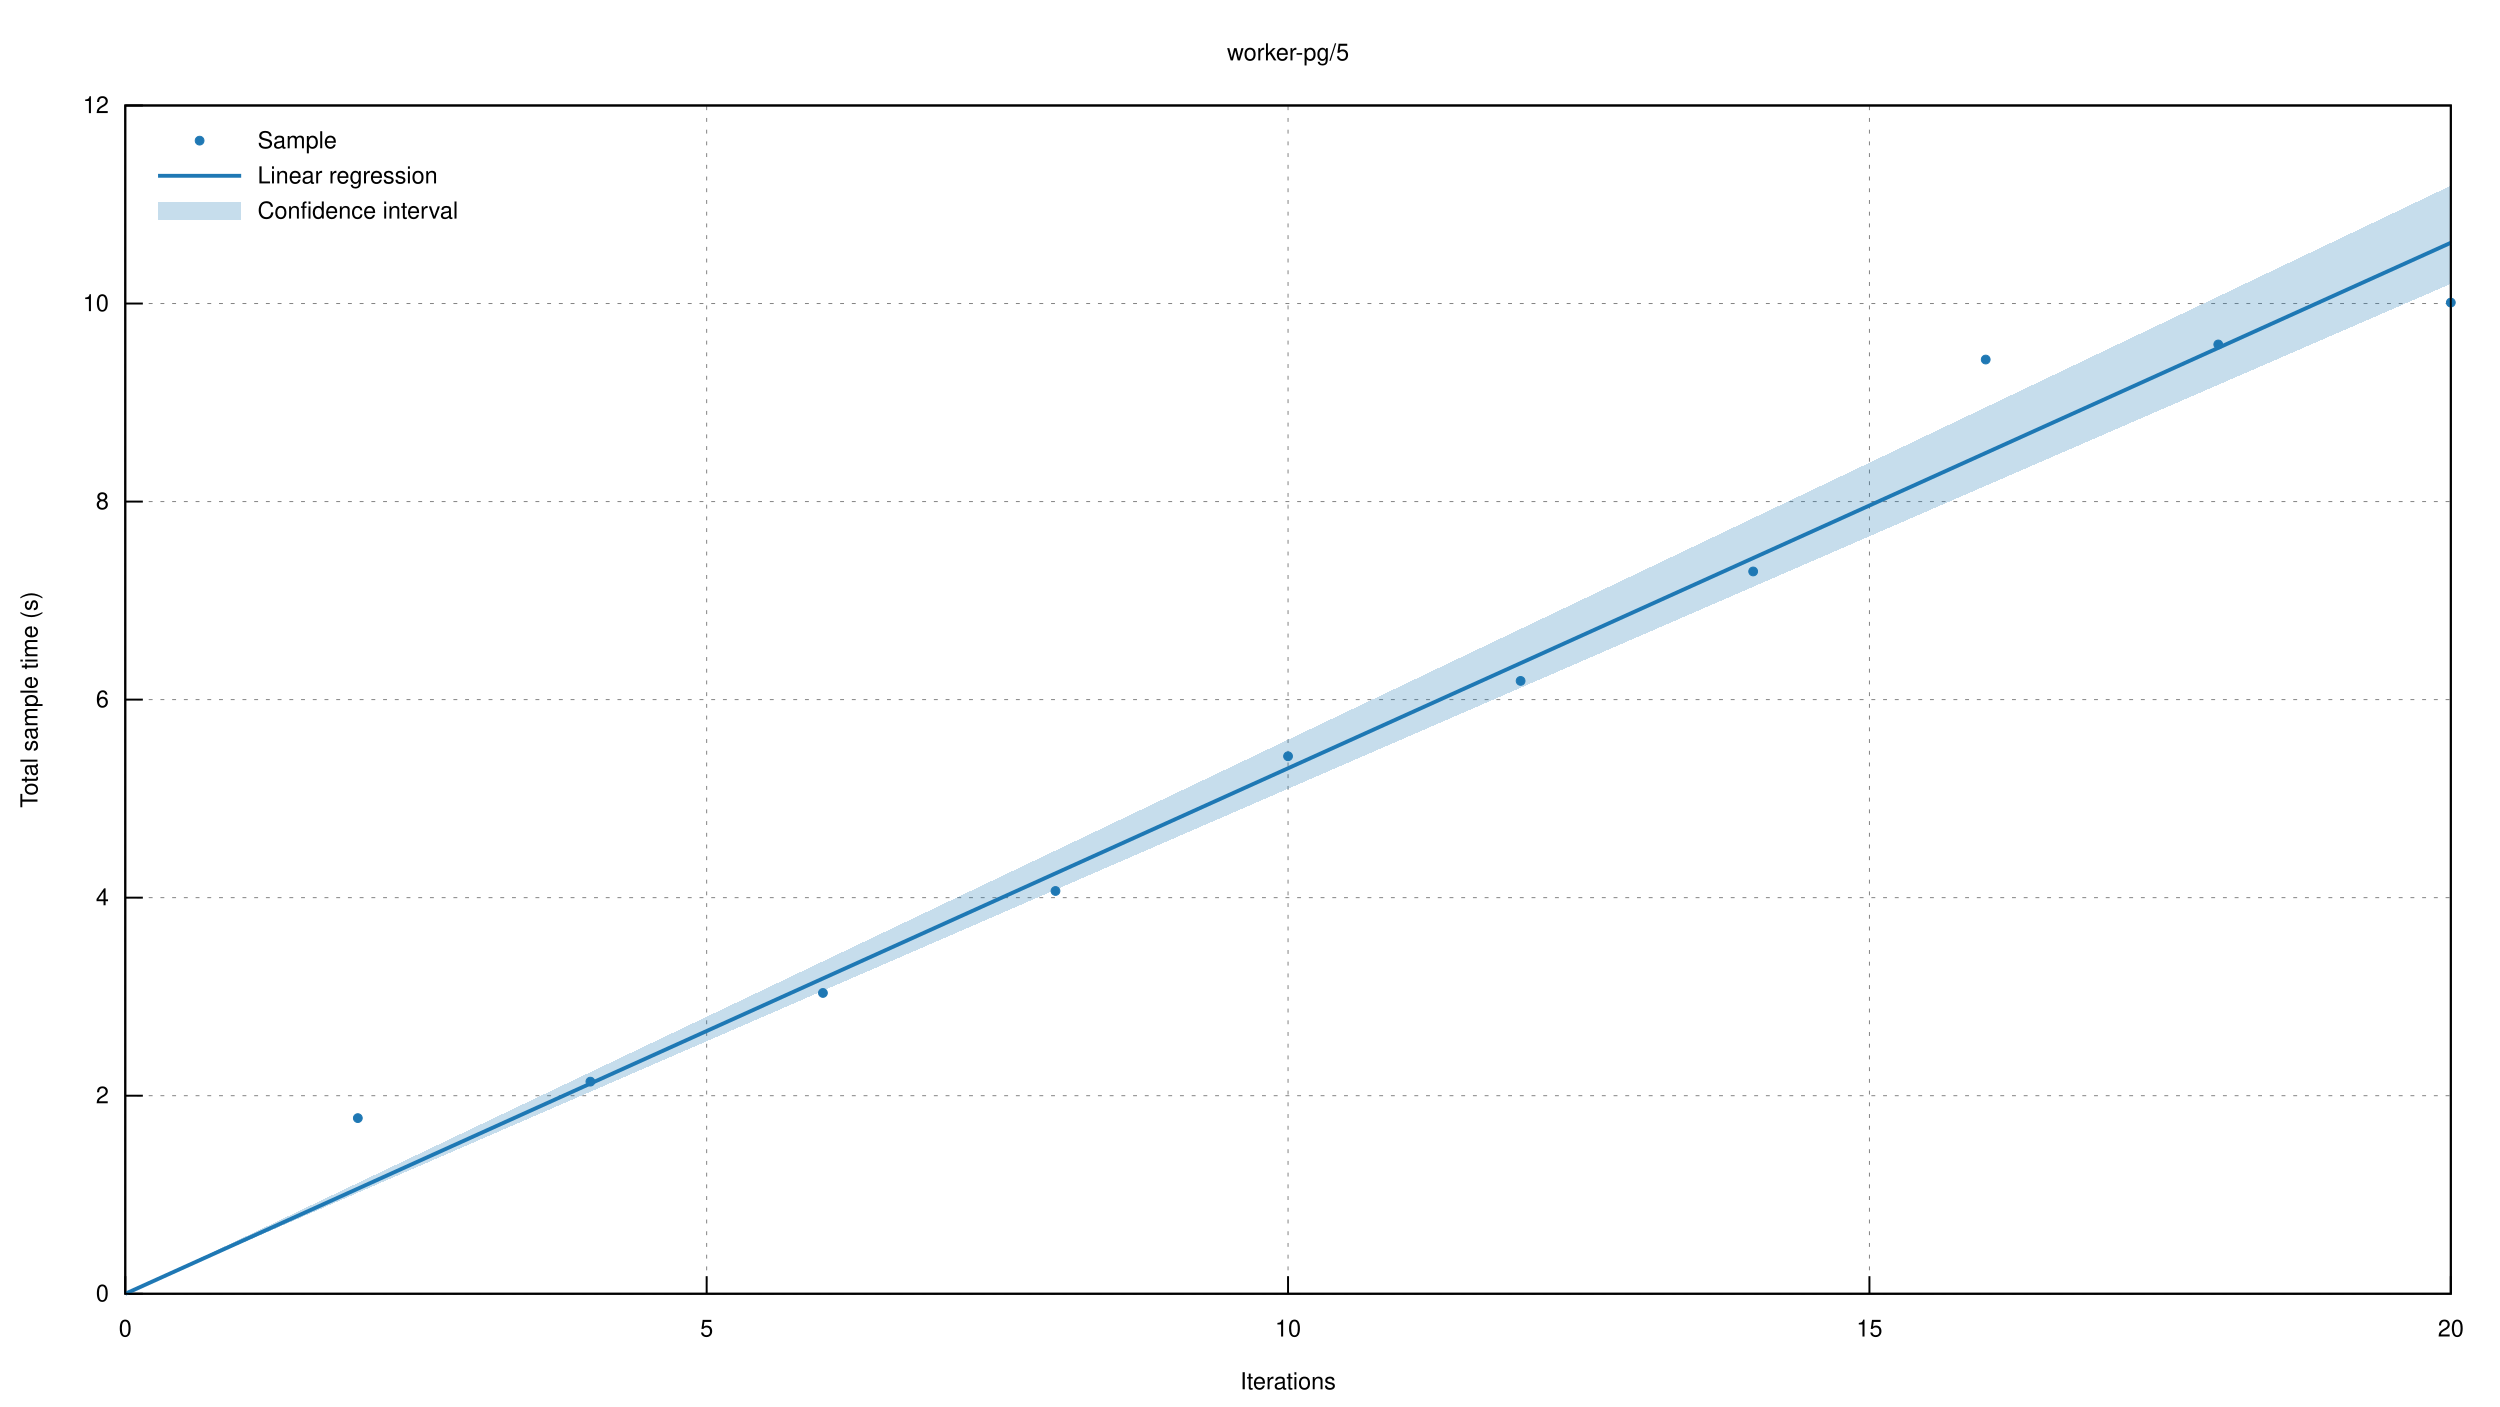
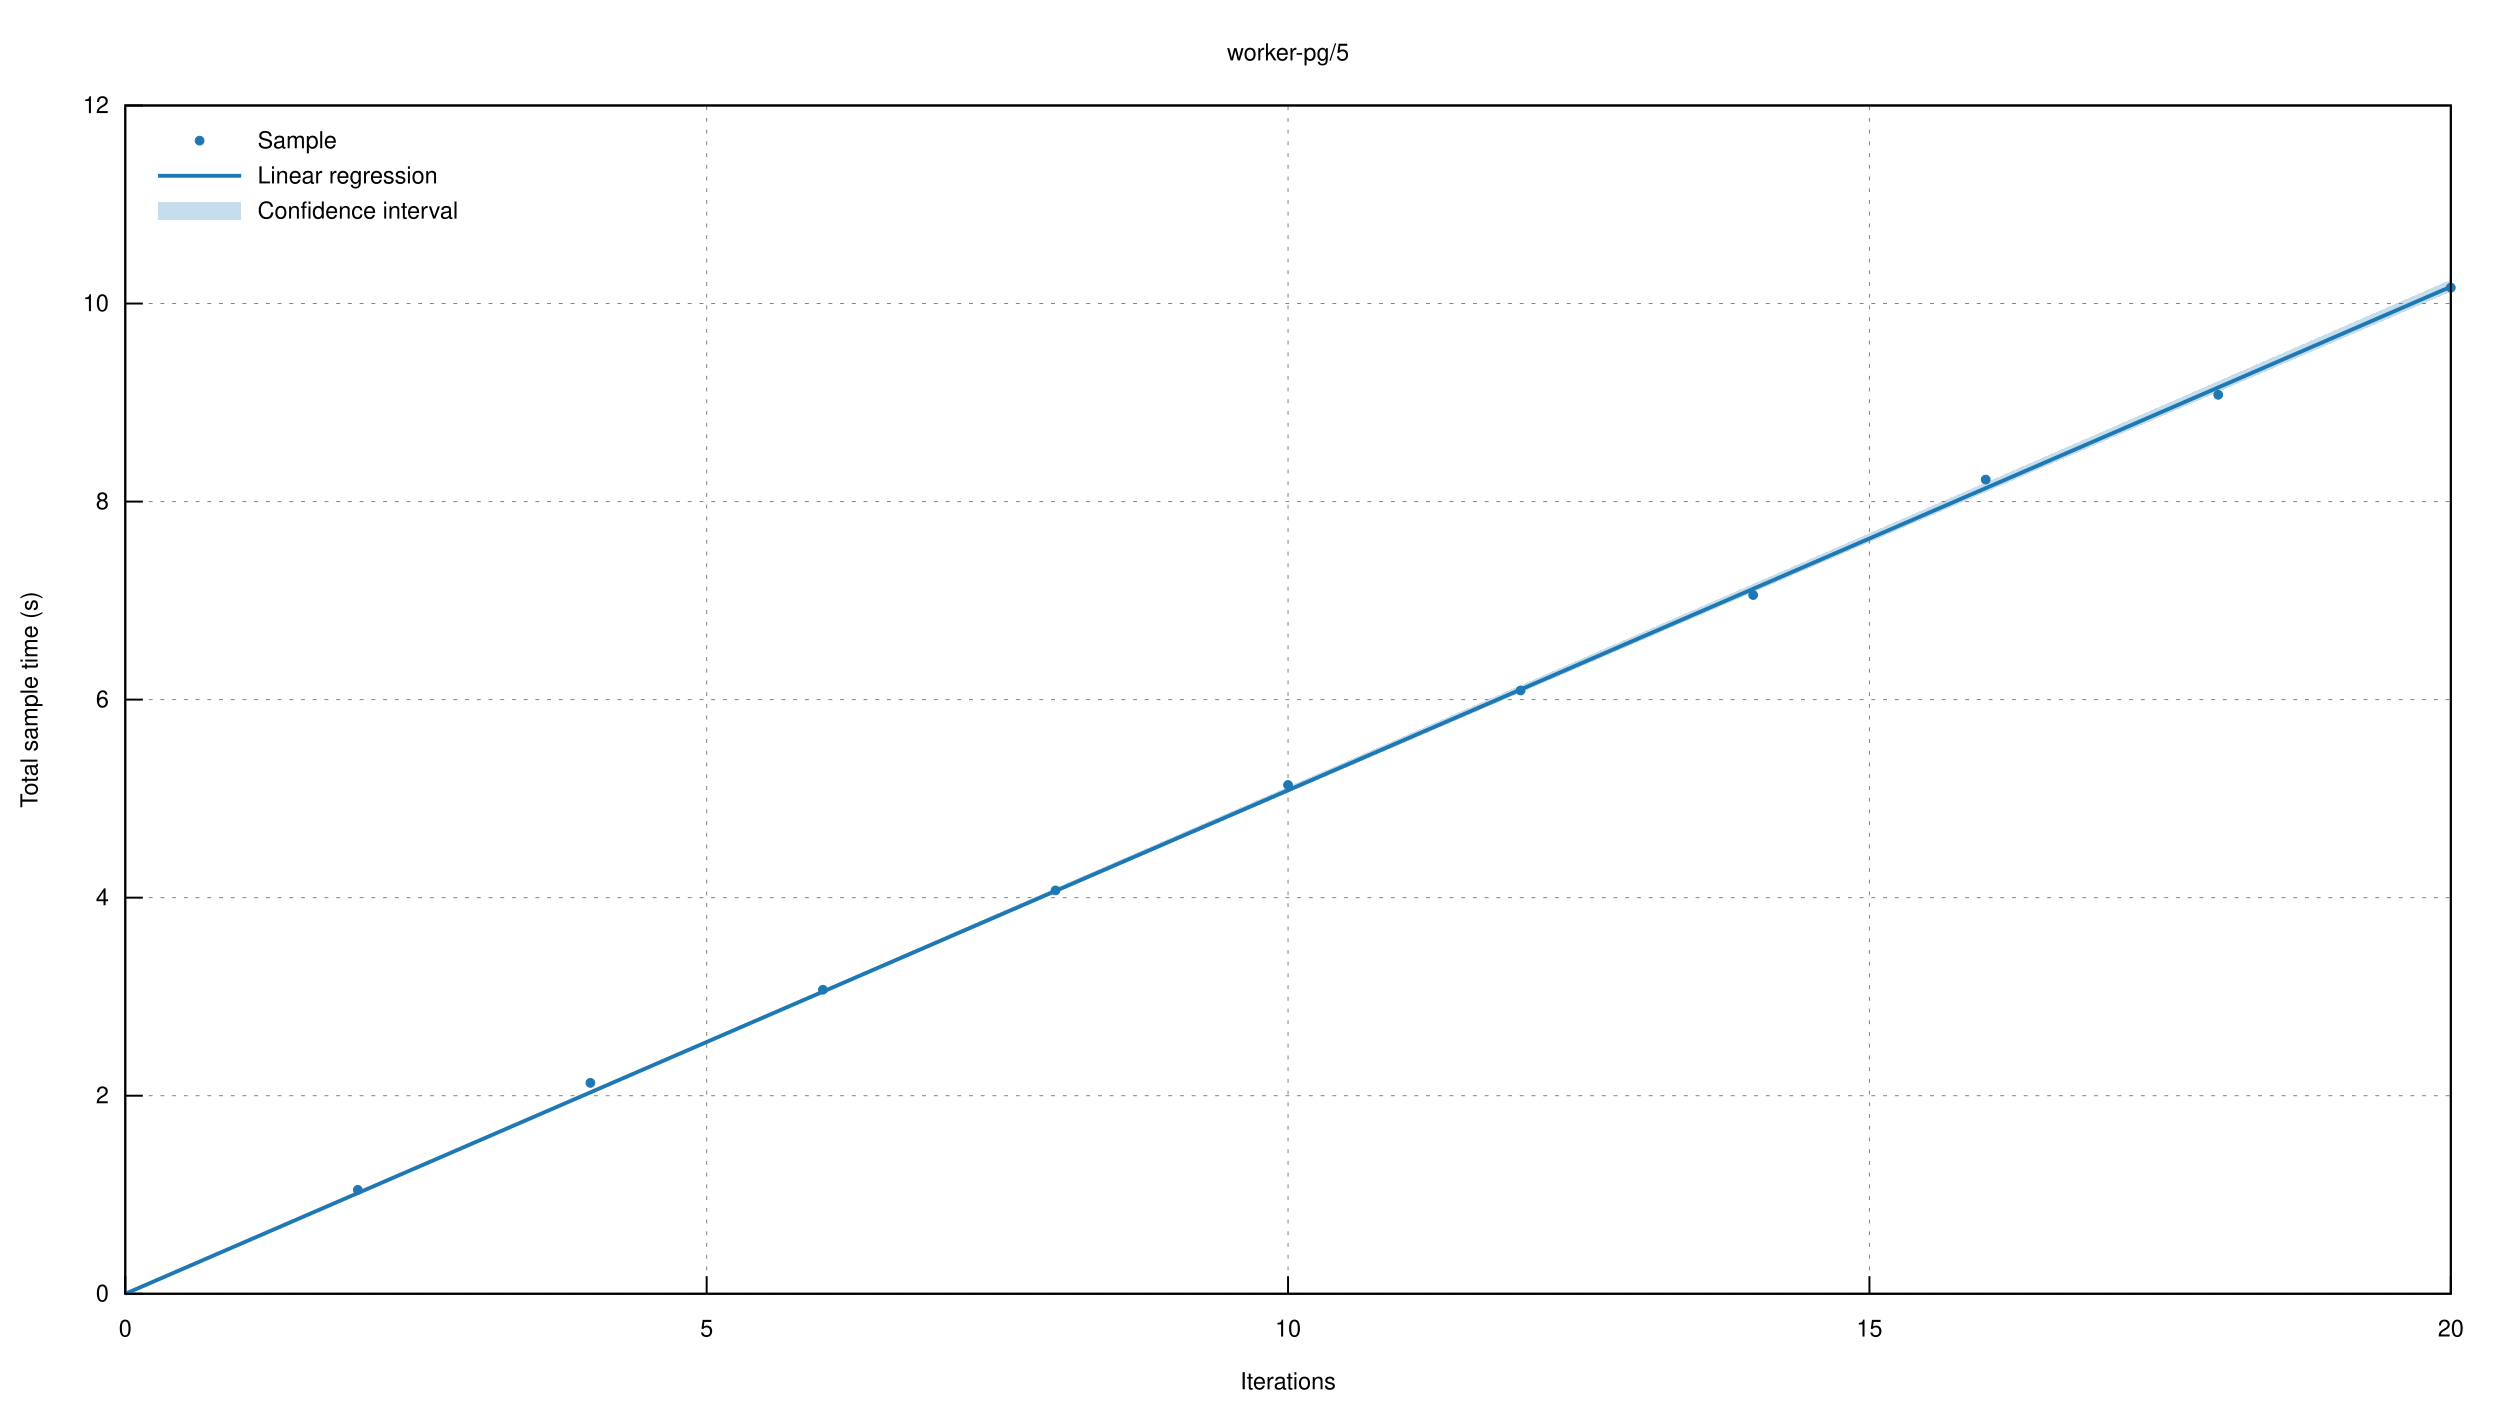
<svg xmlns="http://www.w3.org/2000/svg" xmlns:xlink="http://www.w3.org/1999/xlink" viewBox="0 0 1280 720">
  <g id="gnuplot_canvas">
    <rect x="0" y="0" width="1280" height="720" fill="none" />
    <defs>
      <circle id="gpDot" r="0.5" stroke-width="0.5" stroke="currentColor" />
      <path id="gpPt0" stroke-width="0.222" stroke="currentColor" d="M-1,0 h2 M0,-1 v2" />
      <path id="gpPt1" stroke-width="0.222" stroke="currentColor" d="M-1,-1 L1,1 M1,-1 L-1,1" />
      <path id="gpPt2" stroke-width="0.222" stroke="currentColor" d="M-1,0 L1,0 M0,-1 L0,1 M-1,-1 L1,1 M-1,1 L1,-1" />
      <rect id="gpPt3" stroke-width="0.222" stroke="currentColor" x="-1" y="-1" width="2" height="2" />
      <rect id="gpPt4" stroke-width="0.222" stroke="currentColor" fill="currentColor" x="-1" y="-1" width="2" height="2" />
      <circle id="gpPt5" stroke-width="0.222" stroke="currentColor" cx="0" cy="0" r="1" />
      <use xlink:href="#gpPt5" id="gpPt6" fill="currentColor" stroke="none" />
      <path id="gpPt7" stroke-width="0.222" stroke="currentColor" d="M0,-1.33 L-1.33,0.67 L1.33,0.67 z" />
      <use xlink:href="#gpPt7" id="gpPt8" fill="currentColor" stroke="none" />
      <use xlink:href="#gpPt7" id="gpPt9" stroke="currentColor" transform="rotate(180)" />
      <use xlink:href="#gpPt9" id="gpPt10" fill="currentColor" stroke="none" />
      <use xlink:href="#gpPt3" id="gpPt11" stroke="currentColor" transform="rotate(45)" />
      <use xlink:href="#gpPt11" id="gpPt12" fill="currentColor" stroke="none" />
      <path id="gpPt13" stroke-width="0.222" stroke="currentColor" d="M0,1.330 L1.265,0.411 L0.782,-1.067 L-0.782,-1.076 L-1.265,0.411 z" />
      <use xlink:href="#gpPt13" id="gpPt14" fill="currentColor" stroke="none" />
      <filter id="textbox" filterUnits="objectBoundingBox" x="0" y="0" height="1" width="1">
        <feFlood flood-color="white" flood-opacity="1" result="bgnd" />
        <feComposite in="SourceGraphic" in2="bgnd" operator="atop" />
      </filter>
      <filter id="greybox" filterUnits="objectBoundingBox" x="0" y="0" height="1" width="1">
        <feFlood flood-color="lightgrey" flood-opacity="1" result="grey" />
        <feComposite in="SourceGraphic" in2="grey" operator="atop" />
      </filter>
    </defs>
    <g fill="none" color="white" stroke="currentColor" stroke-width="1.00" stroke-linecap="butt" stroke-linejoin="miter">
</g>
    <g fill="none" color="black" stroke="currentColor" stroke-width="1.00" stroke-linecap="butt" stroke-linejoin="miter">
</g>
    <g fill="none" color="black" stroke="black" stroke-width="0.50" stroke-linecap="butt" stroke-linejoin="miter">
</g>
    <g fill="none" color="gray" stroke="currentColor" stroke-width="0.50" stroke-linecap="butt" stroke-linejoin="miter">
      <path stroke="gray" stroke-dasharray="2,4" class="gridline" d="M64.14,662.40 L1254.82,662.40  " />
    </g>
    <g fill="none" color="gray" stroke="gray" stroke-width="1.00" stroke-linecap="butt" stroke-linejoin="miter">
</g>
    <g fill="none" color="black" stroke="currentColor" stroke-width="1.00" stroke-linecap="butt" stroke-linejoin="miter">
      <path stroke="black" d="M64.14,662.40 L73.14,662.40  " />
      <g transform="translate(55.75,666.30)" stroke="none" fill="black" font-family="Helvetica" font-size="12.00" text-anchor="end">
        <text>
          <tspan font-family="Helvetica"> 0</tspan>
        </text>
      </g>
    </g>
    <g fill="none" color="black" stroke="currentColor" stroke-width="1.00" stroke-linecap="butt" stroke-linejoin="miter">
</g>
    <g fill="none" color="black" stroke="black" stroke-width="0.50" stroke-linecap="butt" stroke-linejoin="miter">
</g>
    <g fill="none" color="gray" stroke="currentColor" stroke-width="0.50" stroke-linecap="butt" stroke-linejoin="miter">
      <path stroke="gray" stroke-dasharray="2,4" class="gridline" d="M64.14,561.00 L1254.82,561.00  " />
    </g>
    <g fill="none" color="gray" stroke="gray" stroke-width="1.00" stroke-linecap="butt" stroke-linejoin="miter">
</g>
    <g fill="none" color="black" stroke="currentColor" stroke-width="1.00" stroke-linecap="butt" stroke-linejoin="miter">
      <path stroke="black" d="M64.14,561.00 L73.14,561.00  " />
      <g transform="translate(55.75,564.90)" stroke="none" fill="black" font-family="Helvetica" font-size="12.00" text-anchor="end">
        <text>
          <tspan font-family="Helvetica"> 2</tspan>
        </text>
      </g>
    </g>
    <g fill="none" color="black" stroke="currentColor" stroke-width="1.00" stroke-linecap="butt" stroke-linejoin="miter">
</g>
    <g fill="none" color="black" stroke="black" stroke-width="0.50" stroke-linecap="butt" stroke-linejoin="miter">
</g>
    <g fill="none" color="gray" stroke="currentColor" stroke-width="0.50" stroke-linecap="butt" stroke-linejoin="miter">
      <path stroke="gray" stroke-dasharray="2,4" class="gridline" d="M64.14,459.60 L1254.82,459.60  " />
    </g>
    <g fill="none" color="gray" stroke="gray" stroke-width="1.00" stroke-linecap="butt" stroke-linejoin="miter">
</g>
    <g fill="none" color="black" stroke="currentColor" stroke-width="1.00" stroke-linecap="butt" stroke-linejoin="miter">
      <path stroke="black" d="M64.14,459.60 L73.14,459.60  " />
      <g transform="translate(55.75,463.50)" stroke="none" fill="black" font-family="Helvetica" font-size="12.00" text-anchor="end">
        <text>
          <tspan font-family="Helvetica"> 4</tspan>
        </text>
      </g>
    </g>
    <g fill="none" color="black" stroke="currentColor" stroke-width="1.00" stroke-linecap="butt" stroke-linejoin="miter">
</g>
    <g fill="none" color="black" stroke="black" stroke-width="0.50" stroke-linecap="butt" stroke-linejoin="miter">
</g>
    <g fill="none" color="gray" stroke="currentColor" stroke-width="0.50" stroke-linecap="butt" stroke-linejoin="miter">
      <path stroke="gray" stroke-dasharray="2,4" class="gridline" d="M64.14,358.20 L1254.82,358.20  " />
    </g>
    <g fill="none" color="gray" stroke="gray" stroke-width="1.00" stroke-linecap="butt" stroke-linejoin="miter">
</g>
    <g fill="none" color="black" stroke="currentColor" stroke-width="1.00" stroke-linecap="butt" stroke-linejoin="miter">
      <path stroke="black" d="M64.14,358.20 L73.14,358.20  " />
      <g transform="translate(55.75,362.10)" stroke="none" fill="black" font-family="Helvetica" font-size="12.00" text-anchor="end">
        <text>
          <tspan font-family="Helvetica"> 6</tspan>
        </text>
      </g>
    </g>
    <g fill="none" color="black" stroke="currentColor" stroke-width="1.00" stroke-linecap="butt" stroke-linejoin="miter">
</g>
    <g fill="none" color="black" stroke="black" stroke-width="0.50" stroke-linecap="butt" stroke-linejoin="miter">
</g>
    <g fill="none" color="gray" stroke="currentColor" stroke-width="0.50" stroke-linecap="butt" stroke-linejoin="miter">
      <path stroke="gray" stroke-dasharray="2,4" class="gridline" d="M64.14,256.81 L1254.82,256.81  " />
    </g>
    <g fill="none" color="gray" stroke="gray" stroke-width="1.00" stroke-linecap="butt" stroke-linejoin="miter">
</g>
    <g fill="none" color="black" stroke="currentColor" stroke-width="1.00" stroke-linecap="butt" stroke-linejoin="miter">
      <path stroke="black" d="M64.14,256.81 L73.14,256.81  " />
      <g transform="translate(55.75,260.71)" stroke="none" fill="black" font-family="Helvetica" font-size="12.00" text-anchor="end">
        <text>
          <tspan font-family="Helvetica"> 8</tspan>
        </text>
      </g>
    </g>
    <g fill="none" color="black" stroke="currentColor" stroke-width="1.00" stroke-linecap="butt" stroke-linejoin="miter">
</g>
    <g fill="none" color="black" stroke="black" stroke-width="0.50" stroke-linecap="butt" stroke-linejoin="miter">
</g>
    <g fill="none" color="gray" stroke="currentColor" stroke-width="0.50" stroke-linecap="butt" stroke-linejoin="miter">
      <path stroke="gray" stroke-dasharray="2,4" class="gridline" d="M64.14,155.41 L1254.82,155.41  " />
    </g>
    <g fill="none" color="gray" stroke="gray" stroke-width="1.00" stroke-linecap="butt" stroke-linejoin="miter">
</g>
    <g fill="none" color="black" stroke="currentColor" stroke-width="1.00" stroke-linecap="butt" stroke-linejoin="miter">
      <path stroke="black" d="M64.14,155.41 L73.14,155.41  " />
      <g transform="translate(55.75,159.31)" stroke="none" fill="black" font-family="Helvetica" font-size="12.00" text-anchor="end">
        <text>
          <tspan font-family="Helvetica"> 10</tspan>
        </text>
      </g>
    </g>
    <g fill="none" color="black" stroke="currentColor" stroke-width="1.00" stroke-linecap="butt" stroke-linejoin="miter">
</g>
    <g fill="none" color="black" stroke="black" stroke-width="0.50" stroke-linecap="butt" stroke-linejoin="miter">
</g>
    <g fill="none" color="gray" stroke="currentColor" stroke-width="0.50" stroke-linecap="butt" stroke-linejoin="miter">
      <path stroke="gray" stroke-dasharray="2,4" class="gridline" d="M64.14,54.01 L1254.82,54.01  " />
    </g>
    <g fill="none" color="gray" stroke="gray" stroke-width="1.00" stroke-linecap="butt" stroke-linejoin="miter">
</g>
    <g fill="none" color="black" stroke="currentColor" stroke-width="1.00" stroke-linecap="butt" stroke-linejoin="miter">
      <path stroke="black" d="M64.14,54.01 L73.14,54.01  " />
      <g transform="translate(55.75,57.91)" stroke="none" fill="black" font-family="Helvetica" font-size="12.00" text-anchor="end">
        <text>
          <tspan font-family="Helvetica"> 12</tspan>
        </text>
      </g>
    </g>
    <g fill="none" color="black" stroke="currentColor" stroke-width="1.00" stroke-linecap="butt" stroke-linejoin="miter">
</g>
    <g fill="none" color="black" stroke="black" stroke-width="0.50" stroke-linecap="butt" stroke-linejoin="miter">
</g>
    <g fill="none" color="gray" stroke="currentColor" stroke-width="0.50" stroke-linecap="butt" stroke-linejoin="miter">
      <path stroke="gray" stroke-dasharray="2,4" class="gridline" d="M64.14,662.40 L64.14,54.01  " />
    </g>
    <g fill="none" color="gray" stroke="gray" stroke-width="1.00" stroke-linecap="butt" stroke-linejoin="miter">
</g>
    <g fill="none" color="black" stroke="currentColor" stroke-width="1.00" stroke-linecap="butt" stroke-linejoin="miter">
      <path stroke="black" d="M64.14,662.40 L64.14,653.40  " />
      <g transform="translate(64.14,684.30)" stroke="none" fill="black" font-family="Helvetica" font-size="12.00" text-anchor="middle">
        <text>
          <tspan font-family="Helvetica"> 0</tspan>
        </text>
      </g>
    </g>
    <g fill="none" color="black" stroke="currentColor" stroke-width="1.00" stroke-linecap="butt" stroke-linejoin="miter">
</g>
    <g fill="none" color="black" stroke="black" stroke-width="0.50" stroke-linecap="butt" stroke-linejoin="miter">
</g>
    <g fill="none" color="gray" stroke="currentColor" stroke-width="0.50" stroke-linecap="butt" stroke-linejoin="miter">
      <path stroke="gray" stroke-dasharray="2,4" class="gridline" d="M361.81,662.40 L361.81,54.01  " />
    </g>
    <g fill="none" color="gray" stroke="gray" stroke-width="1.00" stroke-linecap="butt" stroke-linejoin="miter">
</g>
    <g fill="none" color="black" stroke="currentColor" stroke-width="1.00" stroke-linecap="butt" stroke-linejoin="miter">
      <path stroke="black" d="M361.81,662.40 L361.81,653.40  " />
      <g transform="translate(361.81,684.30)" stroke="none" fill="black" font-family="Helvetica" font-size="12.00" text-anchor="middle">
        <text>
          <tspan font-family="Helvetica"> 5</tspan>
        </text>
      </g>
    </g>
    <g fill="none" color="black" stroke="currentColor" stroke-width="1.00" stroke-linecap="butt" stroke-linejoin="miter">
</g>
    <g fill="none" color="black" stroke="black" stroke-width="0.50" stroke-linecap="butt" stroke-linejoin="miter">
</g>
    <g fill="none" color="gray" stroke="currentColor" stroke-width="0.50" stroke-linecap="butt" stroke-linejoin="miter">
      <path stroke="gray" stroke-dasharray="2,4" class="gridline" d="M659.48,662.40 L659.48,54.01  " />
    </g>
    <g fill="none" color="gray" stroke="gray" stroke-width="1.00" stroke-linecap="butt" stroke-linejoin="miter">
</g>
    <g fill="none" color="black" stroke="currentColor" stroke-width="1.00" stroke-linecap="butt" stroke-linejoin="miter">
      <path stroke="black" d="M659.48,662.40 L659.48,653.40  " />
      <g transform="translate(659.48,684.30)" stroke="none" fill="black" font-family="Helvetica" font-size="12.00" text-anchor="middle">
        <text>
          <tspan font-family="Helvetica"> 10</tspan>
        </text>
      </g>
    </g>
    <g fill="none" color="black" stroke="currentColor" stroke-width="1.00" stroke-linecap="butt" stroke-linejoin="miter">
</g>
    <g fill="none" color="black" stroke="black" stroke-width="0.50" stroke-linecap="butt" stroke-linejoin="miter">
</g>
    <g fill="none" color="gray" stroke="currentColor" stroke-width="0.50" stroke-linecap="butt" stroke-linejoin="miter">
      <path stroke="gray" stroke-dasharray="2,4" class="gridline" d="M957.15,662.40 L957.15,54.01  " />
    </g>
    <g fill="none" color="gray" stroke="gray" stroke-width="1.00" stroke-linecap="butt" stroke-linejoin="miter">
</g>
    <g fill="none" color="black" stroke="currentColor" stroke-width="1.00" stroke-linecap="butt" stroke-linejoin="miter">
      <path stroke="black" d="M957.15,662.40 L957.15,653.40  " />
      <g transform="translate(957.15,684.30)" stroke="none" fill="black" font-family="Helvetica" font-size="12.00" text-anchor="middle">
        <text>
          <tspan font-family="Helvetica"> 15</tspan>
        </text>
      </g>
    </g>
    <g fill="none" color="black" stroke="currentColor" stroke-width="1.00" stroke-linecap="butt" stroke-linejoin="miter">
</g>
    <g fill="none" color="black" stroke="black" stroke-width="0.50" stroke-linecap="butt" stroke-linejoin="miter">
</g>
    <g fill="none" color="gray" stroke="currentColor" stroke-width="0.50" stroke-linecap="butt" stroke-linejoin="miter">
      <path stroke="gray" stroke-dasharray="2,4" class="gridline" d="M1254.82,662.40 L1254.82,54.01  " />
    </g>
    <g fill="none" color="gray" stroke="gray" stroke-width="1.00" stroke-linecap="butt" stroke-linejoin="miter">
</g>
    <g fill="none" color="black" stroke="currentColor" stroke-width="1.00" stroke-linecap="butt" stroke-linejoin="miter">
      <path stroke="black" d="M1254.82,662.40 L1254.82,653.40  " />
      <g transform="translate(1254.82,684.30)" stroke="none" fill="black" font-family="Helvetica" font-size="12.00" text-anchor="middle">
        <text>
          <tspan font-family="Helvetica"> 20</tspan>
        </text>
      </g>
    </g>
    <g fill="none" color="black" stroke="currentColor" stroke-width="1.00" stroke-linecap="butt" stroke-linejoin="miter">
</g>
    <g fill="none" color="black" stroke="currentColor" stroke-width="1.00" stroke-linecap="butt" stroke-linejoin="miter">
      <path stroke="black" d="M64.14,54.01 L64.14,662.40 L1254.82,662.40 L1254.82,54.01 L64.14,54.01 Z  " />
    </g>
    <g fill="none" color="black" stroke="currentColor" stroke-width="1.00" stroke-linecap="butt" stroke-linejoin="miter">
</g>
    <g id="gnuplot_plot_1">
      <g fill="none" color="black" stroke="currentColor" stroke-width="1.00" stroke-linecap="butt" stroke-linejoin="miter">
        <g transform="translate(131.87,75.91)" stroke="none" fill="black" font-family="Helvetica" font-size="12.00" text-anchor="start">
          <text>
            <tspan font-family="Helvetica">Sample</tspan>
          </text>
        </g>
      </g>
      <g fill="none" color="black" stroke="currentColor" stroke-width="1.00" stroke-linecap="butt" stroke-linejoin="miter">
-         <use xlink:href="#gpPt6" transform="translate(183.21,572.47) scale(2.25)" color="rgb( 31, 120, 180)" />
-         <use xlink:href="#gpPt6" transform="translate(302.28,553.80) scale(2.25)" color="rgb( 31, 120, 180)" />
-         <use xlink:href="#gpPt6" transform="translate(421.34,508.39) scale(2.25)" color="rgb( 31, 120, 180)" />
-         <use xlink:href="#gpPt6" transform="translate(540.41,456.18) scale(2.25)" color="rgb( 31, 120, 180)" />
-         <use xlink:href="#gpPt6" transform="translate(659.48,387.19) scale(2.25)" color="rgb( 31, 120, 180)" />
-         <use xlink:href="#gpPt6" transform="translate(778.55,348.63) scale(2.25)" color="rgb( 31, 120, 180)" />
-         <use xlink:href="#gpPt6" transform="translate(897.62,292.59) scale(2.25)" color="rgb( 31, 120, 180)" />
-         <use xlink:href="#gpPt6" transform="translate(1016.68,184.09) scale(2.25)" color="rgb( 31, 120, 180)" />
-         <use xlink:href="#gpPt6" transform="translate(1135.75,176.36) scale(2.25)" color="rgb( 31, 120, 180)" />
-         <use xlink:href="#gpPt6" transform="translate(1254.82,154.91) scale(2.25)" color="rgb( 31, 120, 180)" />
+         <use xlink:href="#gpPt6" transform="translate(183.21,609.20) scale(2.25)" color="rgb( 31, 120, 180)" />
+         <use xlink:href="#gpPt6" transform="translate(302.28,554.44) scale(2.25)" color="rgb( 31, 120, 180)" />
+         <use xlink:href="#gpPt6" transform="translate(421.34,506.74) scale(2.25)" color="rgb( 31, 120, 180)" />
+         <use xlink:href="#gpPt6" transform="translate(540.41,455.89) scale(2.25)" color="rgb( 31, 120, 180)" />
+         <use xlink:href="#gpPt6" transform="translate(659.48,401.91) scale(2.25)" color="rgb( 31, 120, 180)" />
+         <use xlink:href="#gpPt6" transform="translate(778.55,353.54) scale(2.25)" color="rgb( 31, 120, 180)" />
+         <use xlink:href="#gpPt6" transform="translate(897.62,304.65) scale(2.25)" color="rgb( 31, 120, 180)" />
+         <use xlink:href="#gpPt6" transform="translate(1016.68,245.54) scale(2.25)" color="rgb( 31, 120, 180)" />
+         <use xlink:href="#gpPt6" transform="translate(1135.75,202.15) scale(2.25)" color="rgb( 31, 120, 180)" />
+         <use xlink:href="#gpPt6" transform="translate(1254.82,147.25) scale(2.25)" color="rgb( 31, 120, 180)" />
        <use xlink:href="#gpPt6" transform="translate(102.20,72.01) scale(2.25)" color="rgb( 31, 120, 180)" />
      </g>
    </g>
    <g id="gnuplot_plot_2">
      <g fill="none" color="white" stroke="rgb( 31, 120, 180)" stroke-width="2.00" stroke-linecap="butt" stroke-linejoin="miter">
</g>
      <g fill="none" color="black" stroke="currentColor" stroke-width="2.00" stroke-linecap="butt" stroke-linejoin="miter">
        <g transform="translate(131.87,93.91)" stroke="none" fill="black" font-family="Helvetica" font-size="12.00" text-anchor="start">
          <text>
            <tspan font-family="Helvetica">Linear regression</tspan>
          </text>
        </g>
      </g>
      <g fill="none" color="black" stroke="currentColor" stroke-width="2.00" stroke-linecap="butt" stroke-linejoin="miter">
-         <path stroke="rgb( 31, 120, 180)" d="M80.92,90.01 L123.48,90.01 M64.14,662.40 L1254.82,124.29  " />
+         <path stroke="rgb( 31, 120, 180)" d="M80.92,90.01 L123.48,90.01 M64.14,662.40 L1254.82,146.80  " />
      </g>
    </g>
    <g id="gnuplot_plot_3">
      <g fill="none" color="white" stroke="rgb( 31, 120, 180)" stroke-width="1.00" stroke-linecap="butt" stroke-linejoin="miter">
</g>
      <g fill="none" color="black" stroke="currentColor" stroke-width="1.00" stroke-linecap="butt" stroke-linejoin="miter">
        <g transform="translate(131.87,111.91)" stroke="none" fill="black" font-family="Helvetica" font-size="12.00" text-anchor="start">
          <text>
            <tspan font-family="Helvetica">Confidence interval</tspan>
          </text>
        </g>
      </g>
      <g fill="none" color="black" stroke="currentColor" stroke-width="1.00" stroke-linecap="butt" stroke-linejoin="miter">
        <g stroke="none" shape-rendering="crispEdges">
          <polygon fill="rgb( 31, 120, 180)" fill-opacity="0.25" points="80.92,112.51 123.48,112.51 123.48,103.51 80.92,103.51 " />
          <polygon fill="rgb( 31, 120, 180)" fill-opacity="0.25" points="64.14,662.40 64.14,662.40 64.14,662.40 " />
-           <polygon fill="rgb( 31, 120, 180)" fill-opacity="0.25" points="64.14,662.40 1254.82,145.31 1254.82,95.06 " />
+           <polygon fill="rgb( 31, 120, 180)" fill-opacity="0.25" points="64.14,662.40 1254.82,149.33 1254.82,143.22 " />
        </g>
      </g>
    </g>
    <g fill="none" color="white" stroke="rgb( 31, 120, 180)" stroke-width="2.00" stroke-linecap="butt" stroke-linejoin="miter">
</g>
    <g fill="none" color="black" stroke="currentColor" stroke-width="2.00" stroke-linecap="butt" stroke-linejoin="miter">
</g>
    <g fill="none" color="black" stroke="black" stroke-width="1.00" stroke-linecap="butt" stroke-linejoin="miter">
</g>
    <g fill="none" color="black" stroke="currentColor" stroke-width="1.00" stroke-linecap="butt" stroke-linejoin="miter">
      <path stroke="black" d="M64.14,54.01 L64.14,662.40 L1254.82,662.40 L1254.82,54.01 L64.14,54.01 Z  " />
      <g transform="translate(19.18,358.21) rotate(270.00)" stroke="none" fill="black" font-family="Helvetica" font-size="12.00" text-anchor="middle">
        <text>
          <tspan font-family="Helvetica">Total sample time (s)</tspan>
        </text>
      </g>
    </g>
    <g fill="none" color="black" stroke="currentColor" stroke-width="1.00" stroke-linecap="butt" stroke-linejoin="miter">
      <g transform="translate(659.48,711.30)" stroke="none" fill="black" font-family="Helvetica" font-size="12.00" text-anchor="middle">
        <text>
          <tspan font-family="Helvetica">Iterations</tspan>
        </text>
      </g>
    </g>
    <g fill="none" color="black" stroke="currentColor" stroke-width="1.00" stroke-linecap="butt" stroke-linejoin="miter">
</g>
    <g fill="none" color="black" stroke="currentColor" stroke-width="1.00" stroke-linecap="butt" stroke-linejoin="miter">
      <g transform="translate(659.48,30.91)" stroke="none" fill="black" font-family="Helvetica" font-size="12.00" text-anchor="middle">
        <text>
          <tspan font-family="Helvetica">worker-pg/5</tspan>
        </text>
      </g>
    </g>
    <g fill="none" color="black" stroke="currentColor" stroke-width="1.00" stroke-linecap="butt" stroke-linejoin="miter">
</g>
  </g>
</svg>
